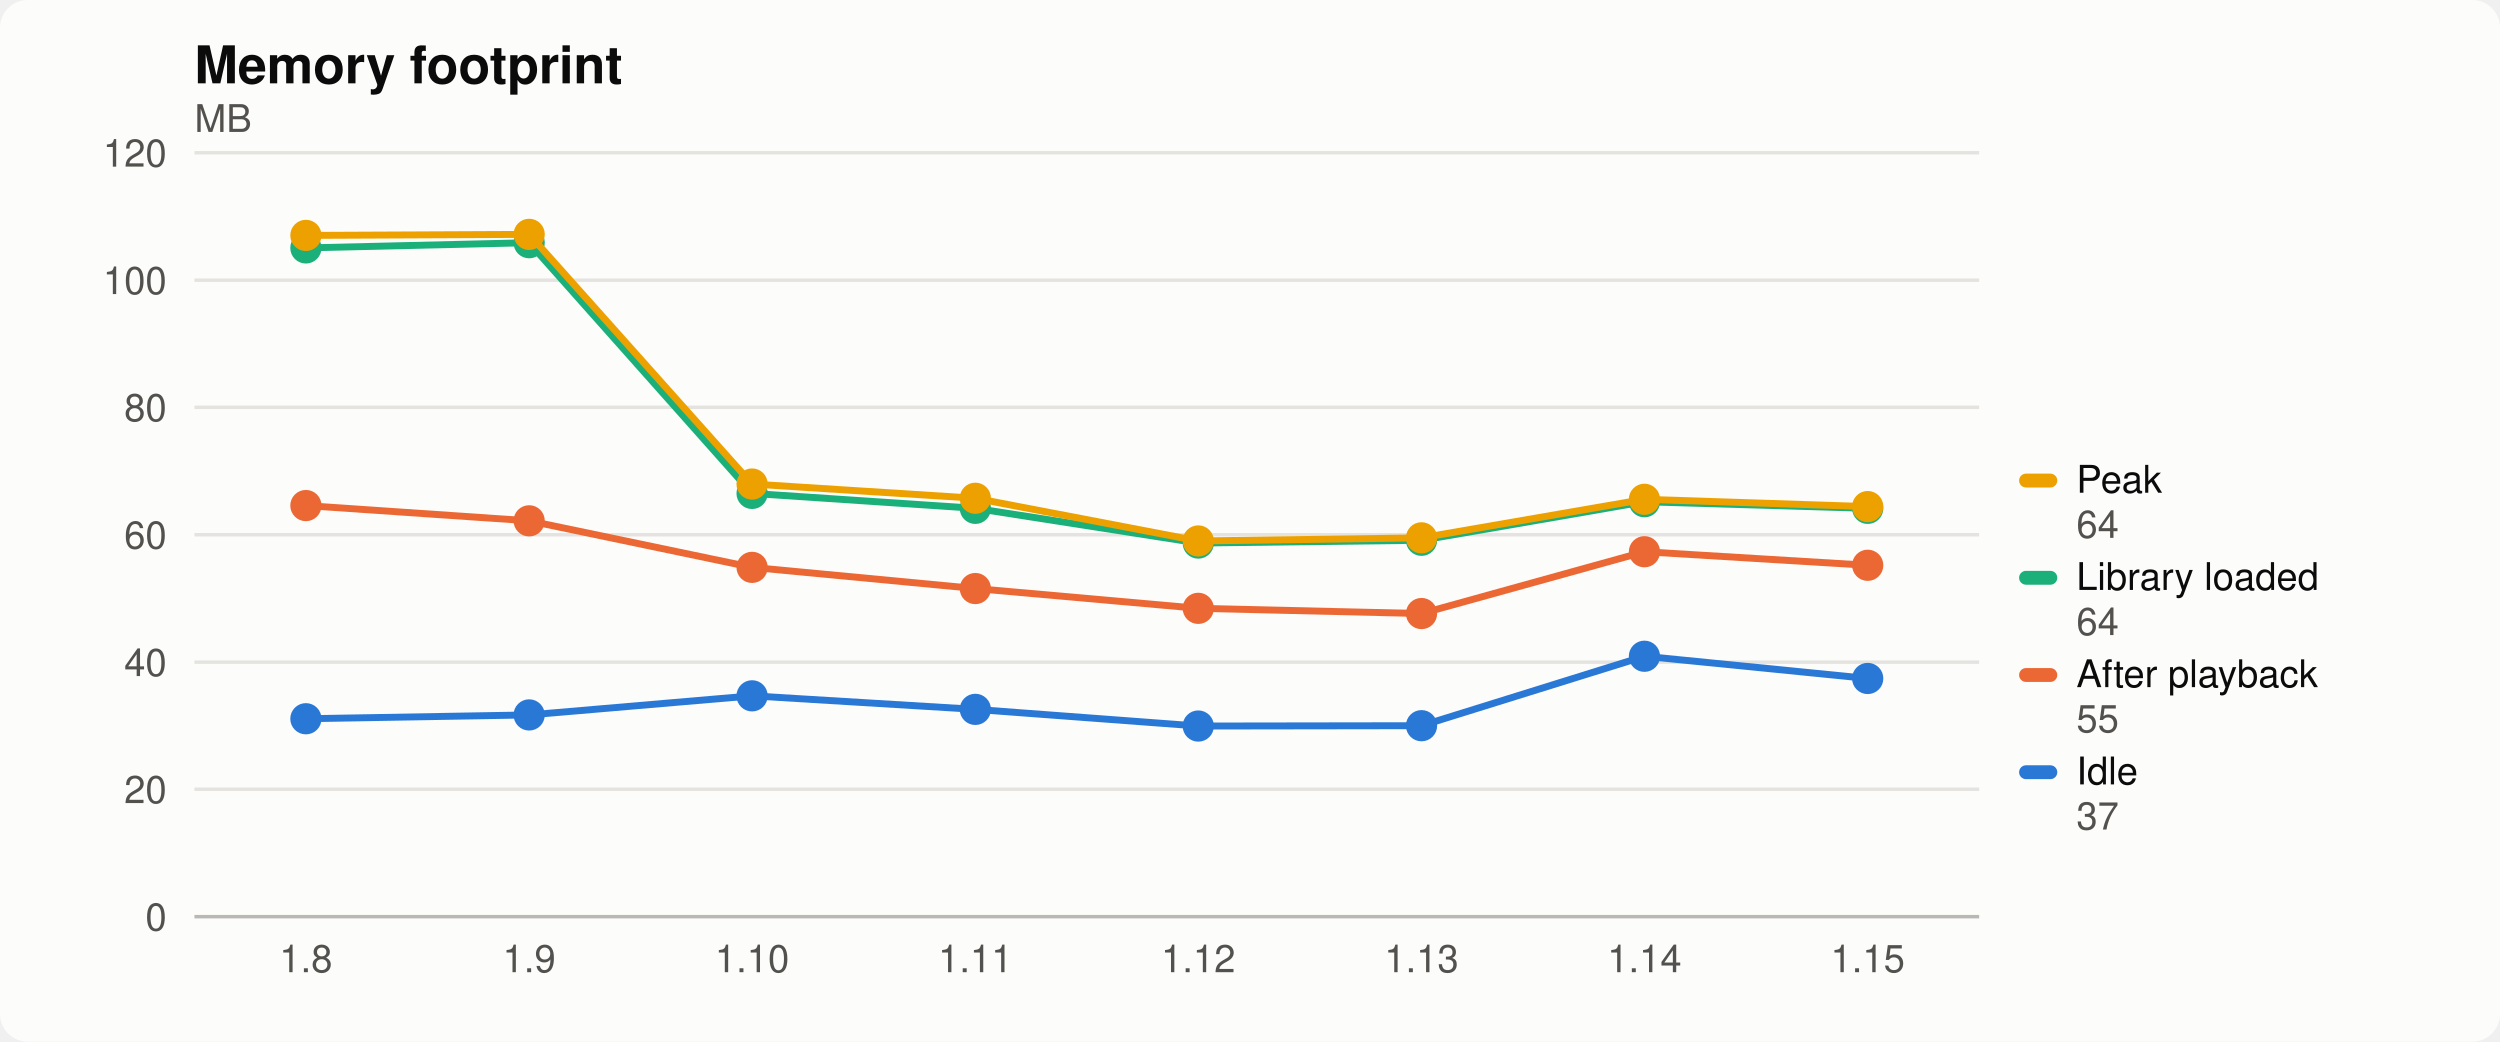
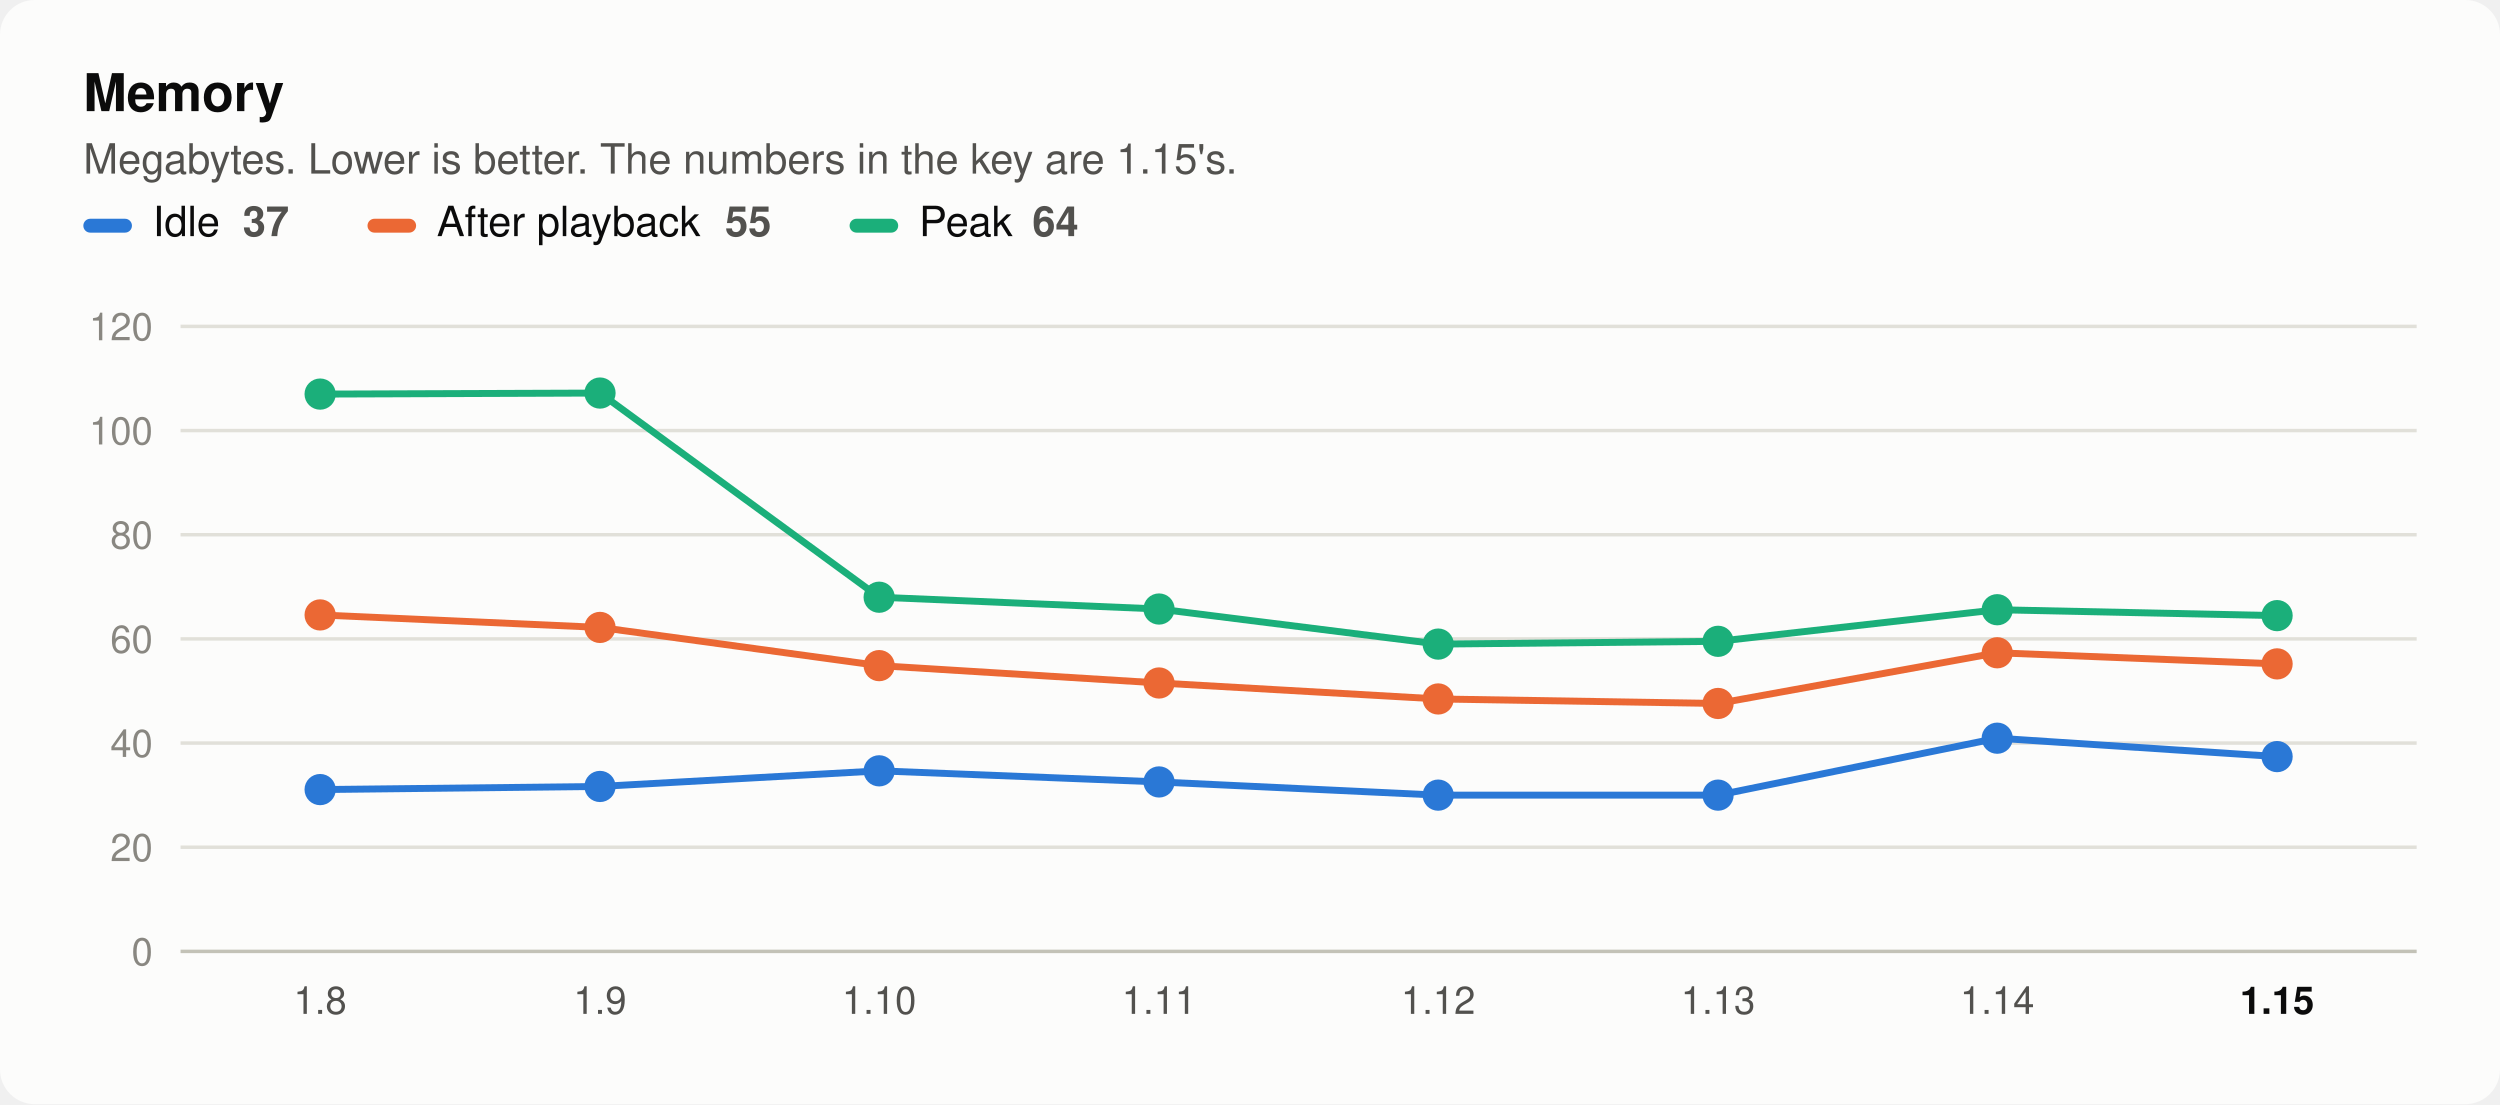
- <svg xmlns="http://www.w3.org/2000/svg" viewBox="0 0 720 300" width="720" height="300" font-family="-apple-system,BlinkMacSystemFont,Segoe UI,Helvetica,Arial,sans-serif" role="img" aria-label="Memory footprint">
-   <style>.bg{fill:#fcfcfb}.t{fill:#0b0b0b}.m{fill:#52514e}.g{stroke:#e4e3df}.a{stroke:#b9b8b2}.s0{stroke:#2a78d6;fill:#2a78d6}.s1{stroke:#eb6834;fill:#eb6834}.s2{stroke:#1baf7a;fill:#1baf7a}.s3{stroke:#eda100;fill:#eda100}@media (prefers-color-scheme:dark){.bg{fill:#1a1a19}.t{fill:#ffffff}.m{fill:#c3c2b7}.g{stroke:#2f2f2d}.a{stroke:#555550}.s0{stroke:#3987e5;fill:#3987e5}.s1{stroke:#d95926;fill:#d95926}.s2{stroke:#199e70;fill:#199e70}.s3{stroke:#c98500;fill:#c98500}}.l{fill:none;stroke-width:2;stroke-linejoin:round;stroke-linecap:round}</style>
-   <rect class="bg" width="720" height="300" rx="8" />
-   <text class="t" x="56" y="24" font-size="15" font-weight="600">Memory footprint</text>
-   <text class="m" x="56" y="38" font-size="11">MB</text>
-   <line class="a" x1="56" x2="570" y1="264.0" y2="264.0" />
-   <text class="m" x="48" y="268.0" font-size="11" text-anchor="end">0</text>
-   <line class="g" x1="56" x2="570" y1="227.3" y2="227.3" />
-   <text class="m" x="48" y="231.3" font-size="11" text-anchor="end">20</text>
-   <line class="g" x1="56" x2="570" y1="190.7" y2="190.7" />
-   <text class="m" x="48" y="194.7" font-size="11" text-anchor="end">40</text>
-   <line class="g" x1="56" x2="570" y1="154.0" y2="154.0" />
-   <text class="m" x="48" y="158.0" font-size="11" text-anchor="end">60</text>
-   <line class="g" x1="56" x2="570" y1="117.3" y2="117.3" />
-   <text class="m" x="48" y="121.3" font-size="11" text-anchor="end">80</text>
-   <line class="g" x1="56" x2="570" y1="80.7" y2="80.7" />
-   <text class="m" x="48" y="84.7" font-size="11" text-anchor="end">100</text>
-   <line class="g" x1="56" x2="570" y1="44.0" y2="44.0" />
-   <text class="m" x="48" y="48.0" font-size="11" text-anchor="end">120</text>
-   <text class="m" x="88.1" y="280" font-size="11" text-anchor="middle">1.8</text>
-   <text class="m" x="152.4" y="280" font-size="11" text-anchor="middle">1.9</text>
-   <text class="m" x="216.6" y="280" font-size="11" text-anchor="middle">1.10</text>
-   <text class="m" x="280.9" y="280" font-size="11" text-anchor="middle">1.11</text>
-   <text class="m" x="345.1" y="280" font-size="11" text-anchor="middle">1.12</text>
-   <text class="m" x="409.4" y="280" font-size="11" text-anchor="middle">1.13</text>
-   <text class="m" x="473.6" y="280" font-size="11" text-anchor="middle">1.14</text>
-   <text class="m" x="537.9" y="280" font-size="11" text-anchor="middle">1.15</text>
-   <path class="l s0" d="M88.1,207.0 L152.4,205.9 L216.6,200.4 L280.9,204.3 L345.1,209.1 L409.4,209.0 L473.6,189.0 L537.9,195.4" />
-   <circle class="s0" cx="88.1" cy="207.0" r="4" stroke="none" />
-   <circle class="s0" cx="152.4" cy="205.9" r="4" stroke="none" />
-   <circle class="s0" cx="216.6" cy="200.4" r="4" stroke="none" />
-   <circle class="s0" cx="280.9" cy="204.3" r="4" stroke="none" />
-   <circle class="s0" cx="345.1" cy="209.1" r="4" stroke="none" />
-   <circle class="s0" cx="409.4" cy="209.0" r="4" stroke="none" />
-   <circle class="s0" cx="473.6" cy="189.0" r="4" stroke="none" />
-   <circle class="s0" cx="537.9" cy="195.4" r="4" stroke="none" />
-   <path class="l s1" d="M88.1,145.6 L152.4,150.0 L216.6,163.4 L280.9,169.5 L345.1,175.2 L409.4,176.7 L473.6,158.9 L537.9,162.8" />
-   <circle class="s1" cx="88.1" cy="145.6" r="4" stroke="none" />
-   <circle class="s1" cx="152.4" cy="150.0" r="4" stroke="none" />
-   <circle class="s1" cx="216.6" cy="163.4" r="4" stroke="none" />
-   <circle class="s1" cx="280.9" cy="169.5" r="4" stroke="none" />
-   <circle class="s1" cx="345.1" cy="175.2" r="4" stroke="none" />
-   <circle class="s1" cx="409.4" cy="176.7" r="4" stroke="none" />
-   <circle class="s1" cx="473.6" cy="158.9" r="4" stroke="none" />
-   <circle class="s1" cx="537.9" cy="162.8" r="4" stroke="none" />
-   <path class="l s2" d="M88.1,71.4 L152.4,69.9 L216.6,142.1 L280.9,146.4 L345.1,156.4 L409.4,155.6 L473.6,144.5 L537.9,146.4" />
-   <circle class="s2" cx="88.1" cy="71.4" r="4" stroke="none" />
-   <circle class="s2" cx="152.4" cy="69.9" r="4" stroke="none" />
-   <circle class="s2" cx="216.6" cy="142.1" r="4" stroke="none" />
-   <circle class="s2" cx="280.9" cy="146.4" r="4" stroke="none" />
-   <circle class="s2" cx="345.1" cy="156.4" r="4" stroke="none" />
-   <circle class="s2" cx="409.4" cy="155.6" r="4" stroke="none" />
-   <circle class="s2" cx="473.6" cy="144.5" r="4" stroke="none" />
-   <circle class="s2" cx="537.9" cy="146.4" r="4" stroke="none" />
-   <path class="l s3" d="M88.1,67.8 L152.4,67.5 L216.6,139.4 L280.9,143.5 L345.1,155.8 L409.4,154.9 L473.6,143.8 L537.9,145.9" />
-   <circle class="s3" cx="88.1" cy="67.8" r="4" stroke="none" />
-   <circle class="s3" cx="152.4" cy="67.5" r="4" stroke="none" />
-   <circle class="s3" cx="216.6" cy="139.4" r="4" stroke="none" />
-   <circle class="s3" cx="280.9" cy="143.5" r="4" stroke="none" />
-   <circle class="s3" cx="345.1" cy="155.8" r="4" stroke="none" />
-   <circle class="s3" cx="409.4" cy="154.9" r="4" stroke="none" />
-   <circle class="s3" cx="473.6" cy="143.8" r="4" stroke="none" />
-   <circle class="s3" cx="537.9" cy="145.9" r="4" stroke="none" />
-   <rect class="s3" x="582" y="136.9" width="10" height="3" rx="1.5" stroke="none" />
-   <text class="t" x="598" y="141.9" font-size="11">Peak</text>
-   <text class="m" x="598" y="154.9" font-size="11">64</text>
-   <rect class="s2" x="582" y="164.9" width="10" height="3" rx="1.5" stroke="none" />
-   <text class="t" x="598" y="169.9" font-size="11">Library loaded</text>
-   <text class="m" x="598" y="182.9" font-size="11">64</text>
-   <rect class="s1" x="582" y="192.9" width="10" height="3" rx="1.5" stroke="none" />
-   <text class="t" x="598" y="197.9" font-size="11">After playback</text>
-   <text class="m" x="598" y="210.9" font-size="11">55</text>
-   <rect class="s0" x="582" y="220.9" width="10" height="3" rx="1.5" stroke="none" />
-   <text class="t" x="598" y="225.9" font-size="11">Idle</text>
-   <text class="m" x="598" y="238.9" font-size="11">37</text>
+ <svg xmlns="http://www.w3.org/2000/svg" viewBox="0 0 720 318" width="720" height="318" font-family="-apple-system,BlinkMacSystemFont,'Segoe UI',Helvetica,Arial,sans-serif" role="img" aria-label="Memory">
+   <style>.bg{fill:#fcfcfb}.t{fill:#0b0b0b}.m{fill:#52514e}.q{fill:#898781}.box{fill:#f0efec}.g{stroke:#e1e0d9}.a{stroke:#c3c2b7}.k{stroke:#b9b8b2}.ring{stroke:#fcfcfb}.s0{fill:#2a78d6;stroke:#2a78d6}.s1{fill:#eb6834;stroke:#eb6834}.s2{fill:#1baf7a;stroke:#1baf7a}@media (prefers-color-scheme:dark){.bg{fill:#1a1a19}.t{fill:#f0efec}.m{fill:#c3c2b7}.q{fill:#898781}.box{fill:#262624}.g{stroke:#2c2c2a}.a{stroke:#383835}.k{stroke:#55554f}.ring{stroke:#1a1a19}.s0{fill:#3987e5;stroke:#3987e5}.s1{fill:#d95926;stroke:#d95926}.s2{fill:#199e70;stroke:#199e70}}text{font-variant-numeric:tabular-nums}.ln{fill:none;stroke-linejoin:round;stroke-linecap:round}rect.s0,rect.s1,rect.s2,rect.s3,rect.s4,rect.s5,rect.s6,rect.s7,rect.sg{stroke:none}</style>
+   <rect class="bg" width="720" height="318" rx="10" />
+   <text class="t" x="24.0" y="32.0" font-size="15" text-anchor="start" font-weight="600">Memory</text>
+   <text class="m" x="24.0" y="50.0" font-size="12" text-anchor="start">Megabytes. Lower is better. The numbers in the key are 1.15's.</text>
+   <rect class="s0" x="24" y="63.0" width="14" height="4" rx="2" />
+   <text class="t" x="44.0" y="68.0" font-size="12" text-anchor="start">Idle</text>
+   <text class="m" x="69.9" y="68.0" font-size="12" text-anchor="start" font-weight="600">37</text>
+   <rect class="s1" x="105.84" y="63.0" width="14" height="4" rx="2" />
+   <text class="t" x="125.8" y="68.0" font-size="12" text-anchor="start">After playback</text>
+   <text class="m" x="208.8" y="68.0" font-size="12" text-anchor="start" font-weight="600">55</text>
+   <rect class="s2" x="244.68" y="63.0" width="14" height="4" rx="2" />
+   <text class="t" x="264.7" y="68.0" font-size="12" text-anchor="start">Peak</text>
+   <text class="m" x="297.3" y="68.0" font-size="12" text-anchor="start" font-weight="600">64</text>
+   <line class="a" x1="52.0" y1="274.0" x2="696.0" y2="274.0" stroke-width="1" />
+   <text class="q" x="44.0" y="278.0" font-size="11" text-anchor="end">0</text>
+   <line class="g" x1="52.0" y1="244.0" x2="696.0" y2="244.0" stroke-width="1" />
+   <text class="q" x="44.0" y="248.0" font-size="11" text-anchor="end">20</text>
+   <line class="g" x1="52.0" y1="214.0" x2="696.0" y2="214.0" stroke-width="1" />
+   <text class="q" x="44.0" y="218.0" font-size="11" text-anchor="end">40</text>
+   <line class="g" x1="52.0" y1="184.0" x2="696.0" y2="184.0" stroke-width="1" />
+   <text class="q" x="44.0" y="188.0" font-size="11" text-anchor="end">60</text>
+   <line class="g" x1="52.0" y1="154.0" x2="696.0" y2="154.0" stroke-width="1" />
+   <text class="q" x="44.0" y="158.0" font-size="11" text-anchor="end">80</text>
+   <line class="g" x1="52.0" y1="124.0" x2="696.0" y2="124.0" stroke-width="1" />
+   <text class="q" x="44.0" y="128.0" font-size="11" text-anchor="end">100</text>
+   <line class="g" x1="52.0" y1="94.0" x2="696.0" y2="94.0" stroke-width="1" />
+   <text class="q" x="44.0" y="98.0" font-size="11" text-anchor="end">120</text>
+   <text class="m" x="92.2" y="292.0" font-size="11" text-anchor="middle">1.8</text>
+   <text class="m" x="172.8" y="292.0" font-size="11" text-anchor="middle">1.9</text>
+   <text class="m" x="253.2" y="292.0" font-size="11" text-anchor="middle">1.10</text>
+   <text class="m" x="333.8" y="292.0" font-size="11" text-anchor="middle">1.11</text>
+   <text class="m" x="414.2" y="292.0" font-size="11" text-anchor="middle">1.12</text>
+   <text class="m" x="494.8" y="292.0" font-size="11" text-anchor="middle">1.13</text>
+   <text class="m" x="575.2" y="292.0" font-size="11" text-anchor="middle">1.14</text>
+   <text class="t" x="655.8" y="292.0" font-size="11" text-anchor="middle" font-weight="600">1.15</text>
+   <path class="ln s0" stroke-width="2" d="M92.2,227.4 L172.8,226.5 L253.2,222.0 L333.8,225.2 L414.2,229.0 L494.8,229.0 L575.2,212.6 L655.8,217.9" />
+   <circle class="s0 ring" cx="92.2" cy="227.4" r="3.5" stroke-width="2" />
+   <circle class="s0 ring" cx="172.8" cy="226.5" r="3.5" stroke-width="2" />
+   <circle class="s0 ring" cx="253.2" cy="222.0" r="3.5" stroke-width="2" />
+   <circle class="s0 ring" cx="333.8" cy="225.2" r="3.5" stroke-width="2" />
+   <circle class="s0 ring" cx="414.2" cy="229.0" r="3.5" stroke-width="2" />
+   <circle class="s0 ring" cx="494.8" cy="229.0" r="3.5" stroke-width="2" />
+   <circle class="s0 ring" cx="575.2" cy="212.6" r="3.5" stroke-width="2" />
+   <circle class="s0 ring" cx="655.8" cy="217.9" r="3.5" stroke-width="2" />
+   <path class="ln s1" stroke-width="2" d="M92.2,177.1 L172.8,180.7 L253.2,191.7 L333.8,196.7 L414.2,201.3 L494.8,202.6 L575.2,188.0 L655.8,191.2" />
+   <circle class="s1 ring" cx="92.2" cy="177.1" r="3.5" stroke-width="2" />
+   <circle class="s1 ring" cx="172.8" cy="180.7" r="3.5" stroke-width="2" />
+   <circle class="s1 ring" cx="253.2" cy="191.7" r="3.5" stroke-width="2" />
+   <circle class="s1 ring" cx="333.8" cy="196.7" r="3.5" stroke-width="2" />
+   <circle class="s1 ring" cx="414.2" cy="201.3" r="3.5" stroke-width="2" />
+   <circle class="s1 ring" cx="494.8" cy="202.6" r="3.5" stroke-width="2" />
+   <circle class="s1 ring" cx="575.2" cy="188.0" r="3.5" stroke-width="2" />
+   <circle class="s1 ring" cx="655.8" cy="191.2" r="3.5" stroke-width="2" />
+   <path class="ln s2" stroke-width="2" d="M92.2,113.5 L172.8,113.2 L253.2,172.0 L333.8,175.4 L414.2,185.5 L494.8,184.7 L575.2,175.6 L655.8,177.3" />
+   <circle class="s2 ring" cx="92.2" cy="113.5" r="3.5" stroke-width="2" />
+   <circle class="s2 ring" cx="172.8" cy="113.2" r="3.5" stroke-width="2" />
+   <circle class="s2 ring" cx="253.2" cy="172.0" r="3.5" stroke-width="2" />
+   <circle class="s2 ring" cx="333.8" cy="175.4" r="3.5" stroke-width="2" />
+   <circle class="s2 ring" cx="414.2" cy="185.5" r="3.5" stroke-width="2" />
+   <circle class="s2 ring" cx="494.8" cy="184.7" r="3.5" stroke-width="2" />
+   <circle class="s2 ring" cx="575.2" cy="175.6" r="3.5" stroke-width="2" />
+   <circle class="s2 ring" cx="655.8" cy="177.3" r="3.5" stroke-width="2" />
</svg>
